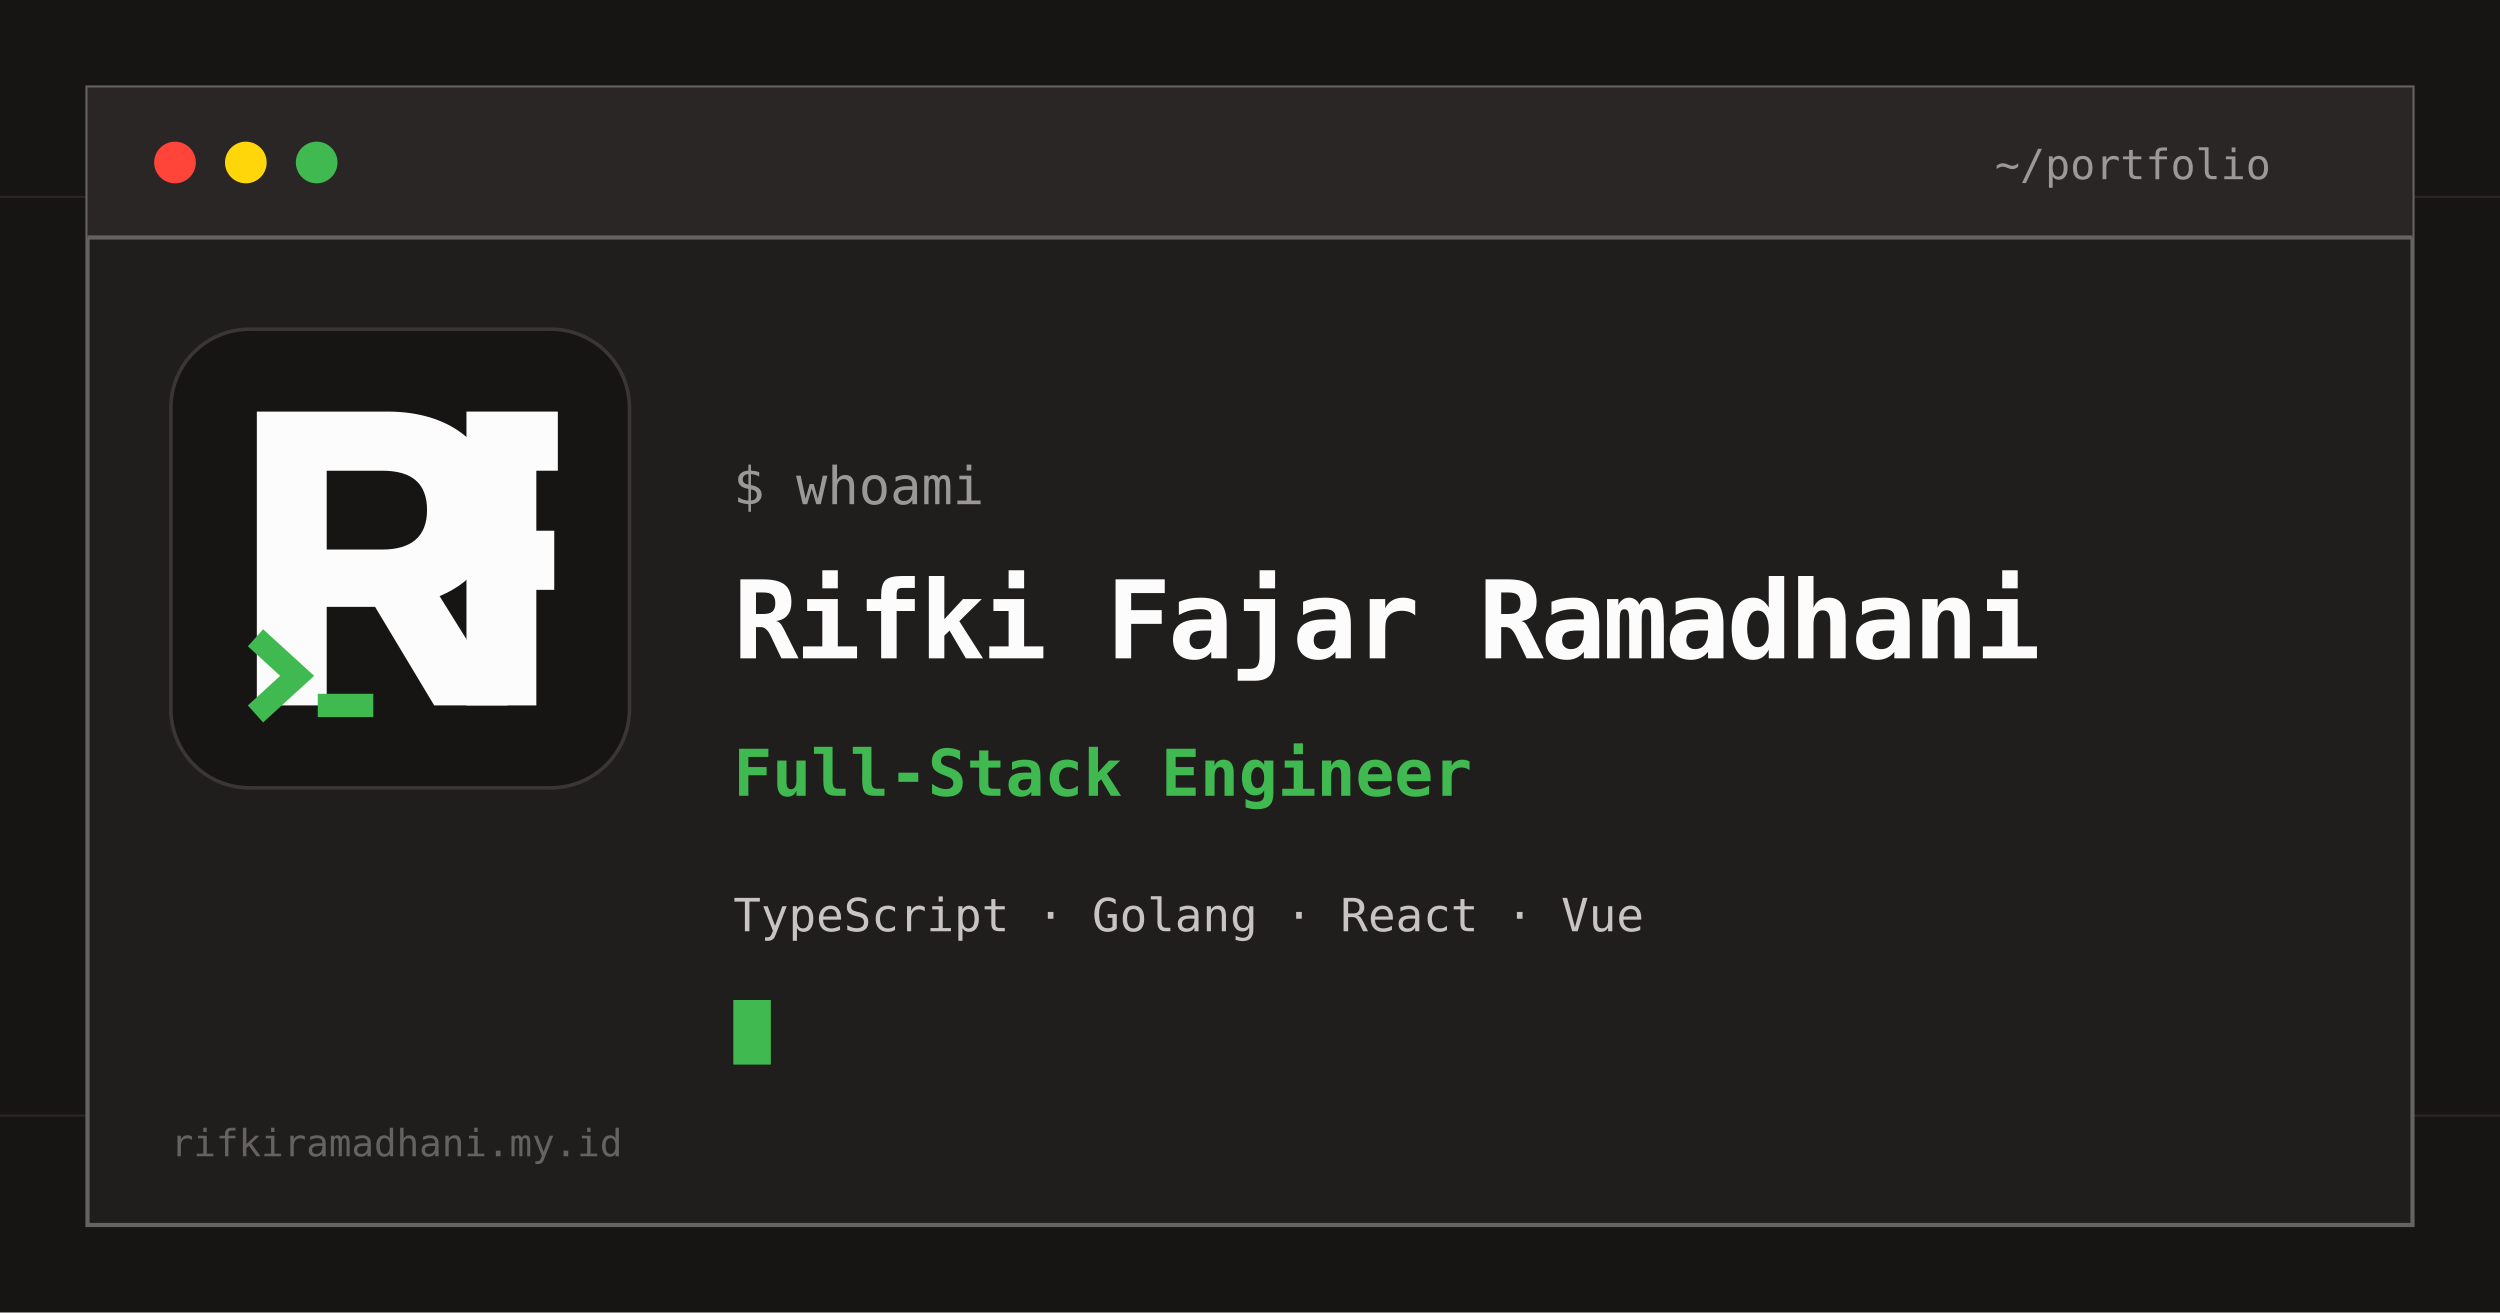
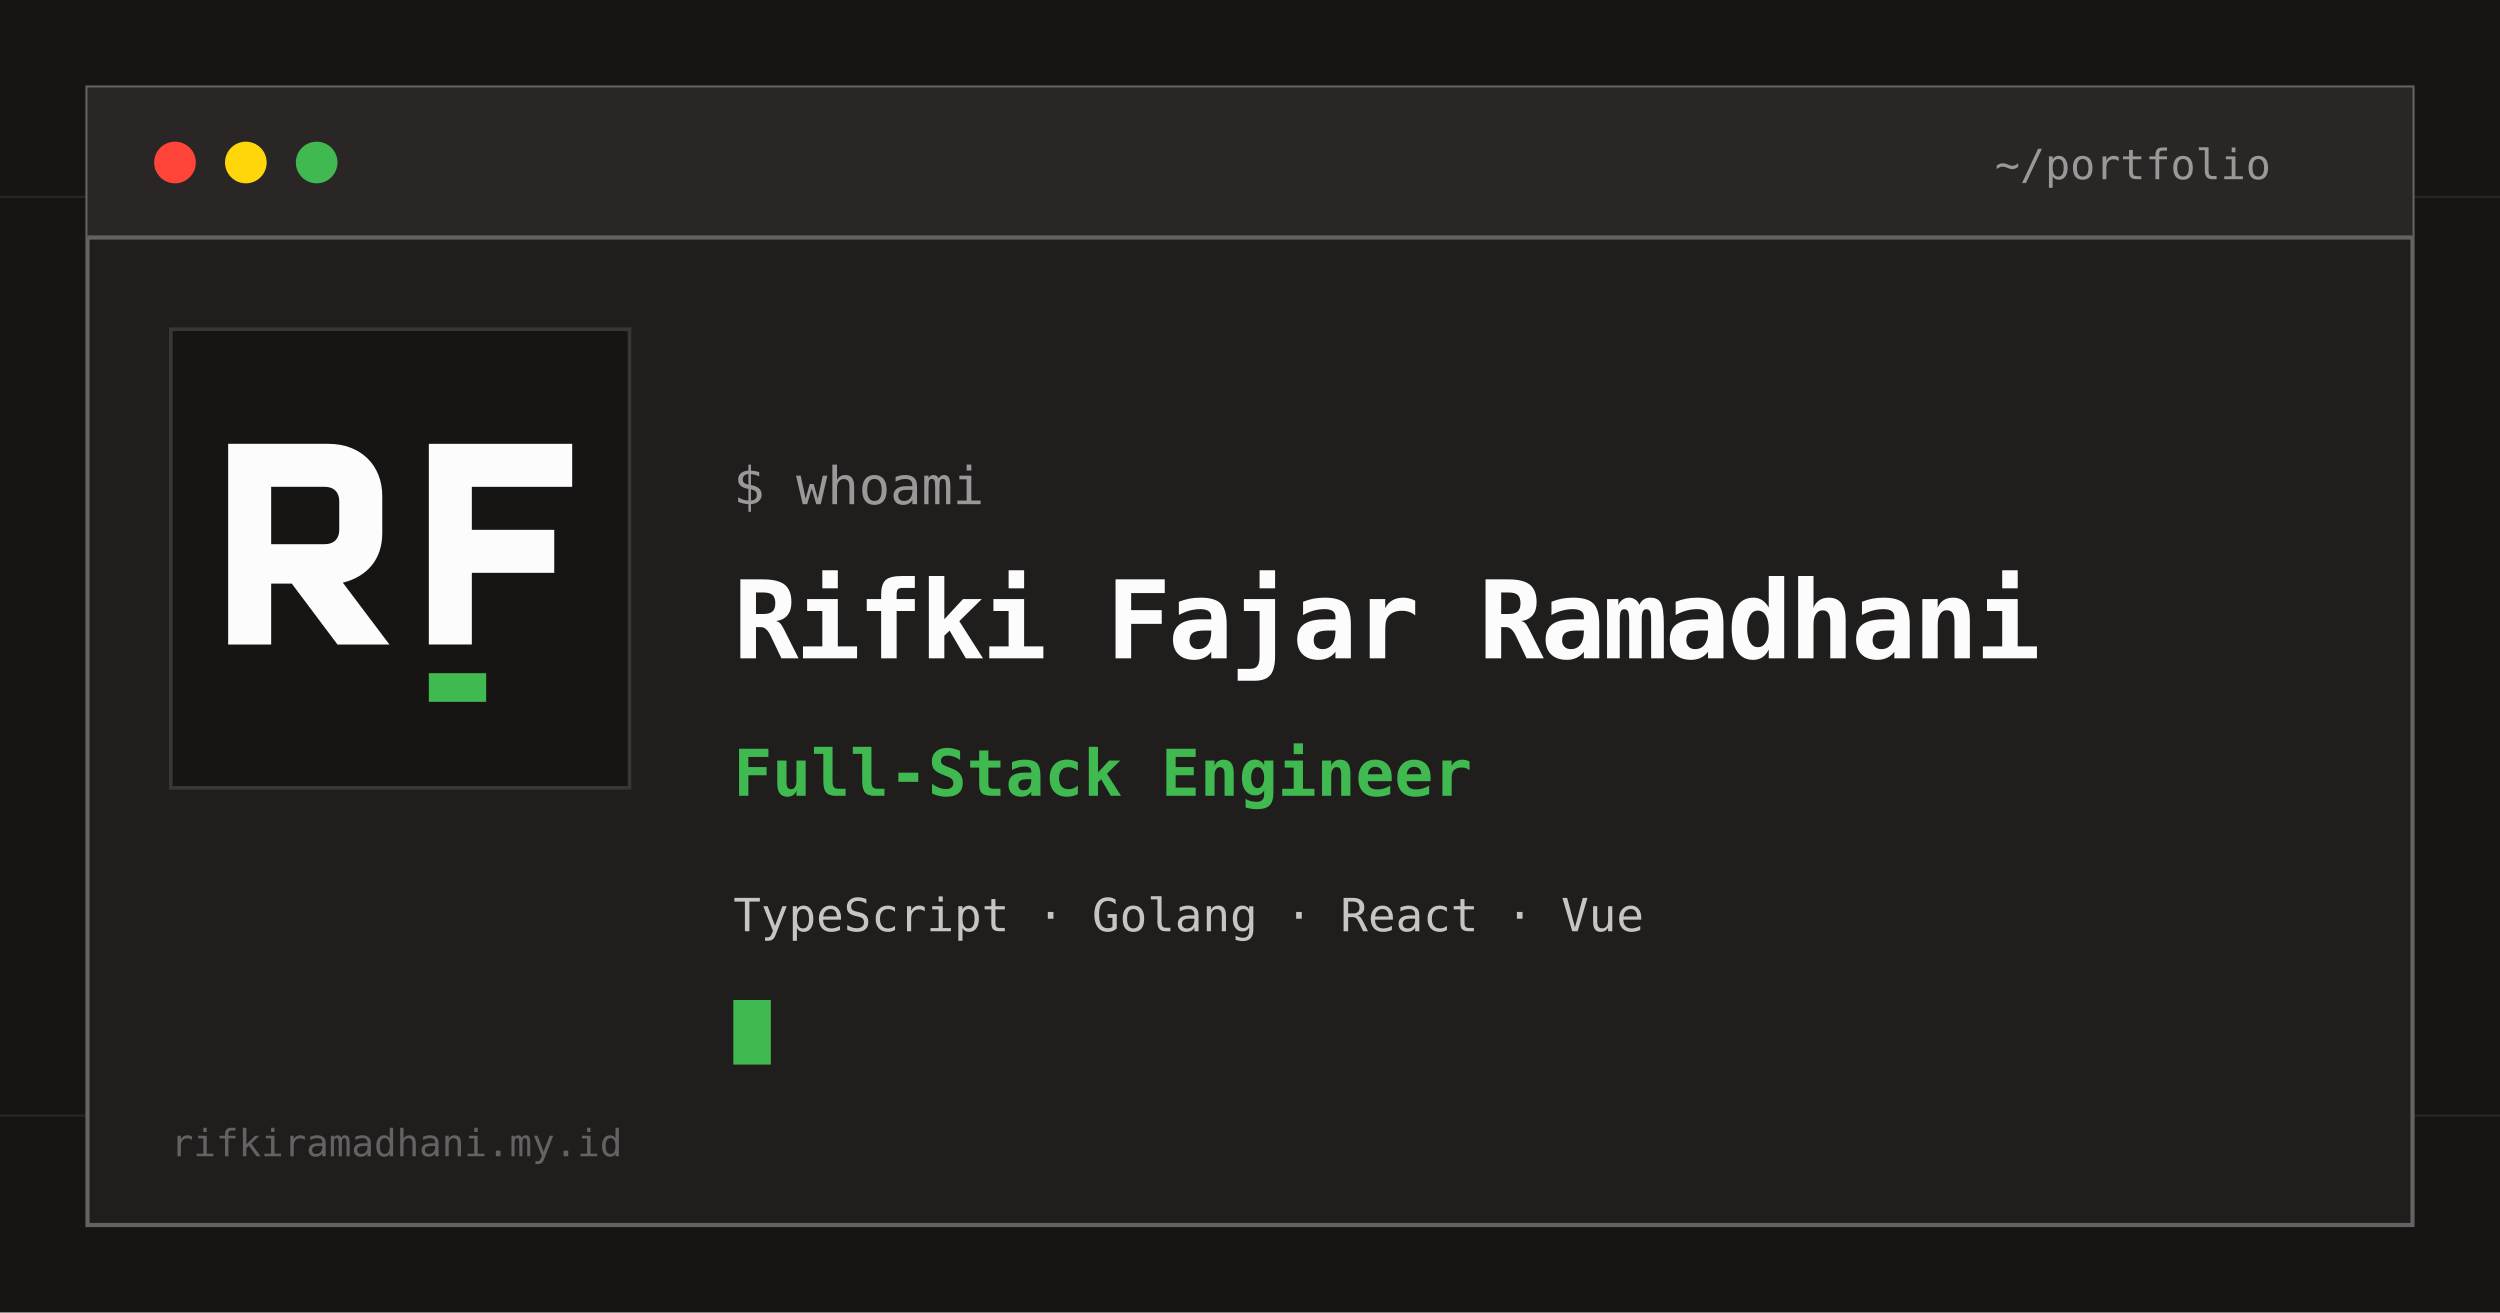
<svg xmlns="http://www.w3.org/2000/svg" viewBox="0 0 1200 630">
  <rect width="1200" height="630" fill="#171514" />
  <path stroke="#2a2626" d="M0 94.5h1200M0 535.5h1200" />
  <rect x="42" y="42" width="1116" height="546" fill="#201d1d" stroke="#646262" stroke-width="2" />
  <rect x="42" y="42" width="1116" height="72" fill="#2a2626" />
  <path stroke="#646262" stroke-width="2" d="M42 114h1116" />
  <circle cx="84" cy="78" r="10" fill="#ff453a" />
  <circle cx="118" cy="78" r="10" fill="#ffd60a" />
  <circle cx="152" cy="78" r="10" fill="#3fb950" />
  <text x="1090" y="86" text-anchor="end" fill="#9a9898" font-family="'JetBrains Mono', monospace" font-size="20">~/portfolio</text>
  <g transform="translate(82 158) scale(.43)">
-     <rect width="512" height="512" rx="88" fill="#171514" stroke="#3a3636" stroke-width="4" />
-     <path fill="#fdfcfc" fill-rule="evenodd" d="M96 92h146c75 0 122 42 122 109 0 46-23 80-64 97l76 122h-82l-66-110h-54v110H96V92Zm78 66v88h62c33 0 50-15 50-44 0-30-17-44-50-44h-62Z" />
-     <path fill="#fdfcfc" d="M330 92h102v66h-24v67h20v66h-20v129h-78V92Z" />
-     <path fill="#3fb950" d="m86 354 36 33-36 33 17 19 57-52-57-52-17 19Zm78 53h62v26h-62v-26Z" />
+     <rect width="512" height="512" fill="#171514" stroke="#3a3636" stroke-width="4" />
+     <path fill="#fdfcfc" fill-rule="evenodd" d="M64 128h112c36 0 60 24 60 58v42c0 28-16 48-44 55l52 69h-58l-51-68h-23v68H64V128Zm48 48v64h60c10 0 16-6 16-16v-32c0-10-6-16-16-16h-60Z" />
+     <path fill="#fdfcfc" d="M288 128h160v48H336v48h92v48h-92v80h-48V128Z" />
+     <rect x="288" y="384" width="64" height="32" fill="#3fb950" />
  </g>
  <text x="352" y="242" fill="#9a9898" font-family="'JetBrains Mono', monospace" font-size="25">$ whoami</text>
  <text x="352" y="316" fill="#fdfcfc" font-family="'JetBrains Mono', monospace" font-size="52" font-weight="700" letter-spacing="-1.5">Rifki Fajar Ramadhani</text>
  <text x="352" y="382" fill="#3fb950" font-family="'JetBrains Mono', monospace" font-size="31" font-weight="600">Full-Stack Engineer</text>
  <text x="352" y="447" fill="#c8c4c4" font-family="'JetBrains Mono', monospace" font-size="22">TypeScript · Golang · React · Vue</text>
  <path fill="#3fb950" d="M352 480h18v31h-18z" />
  <text x="82" y="555" fill="#646262" font-family="'JetBrains Mono', monospace" font-size="18">rifkiramadhani.my.id</text>
</svg>
